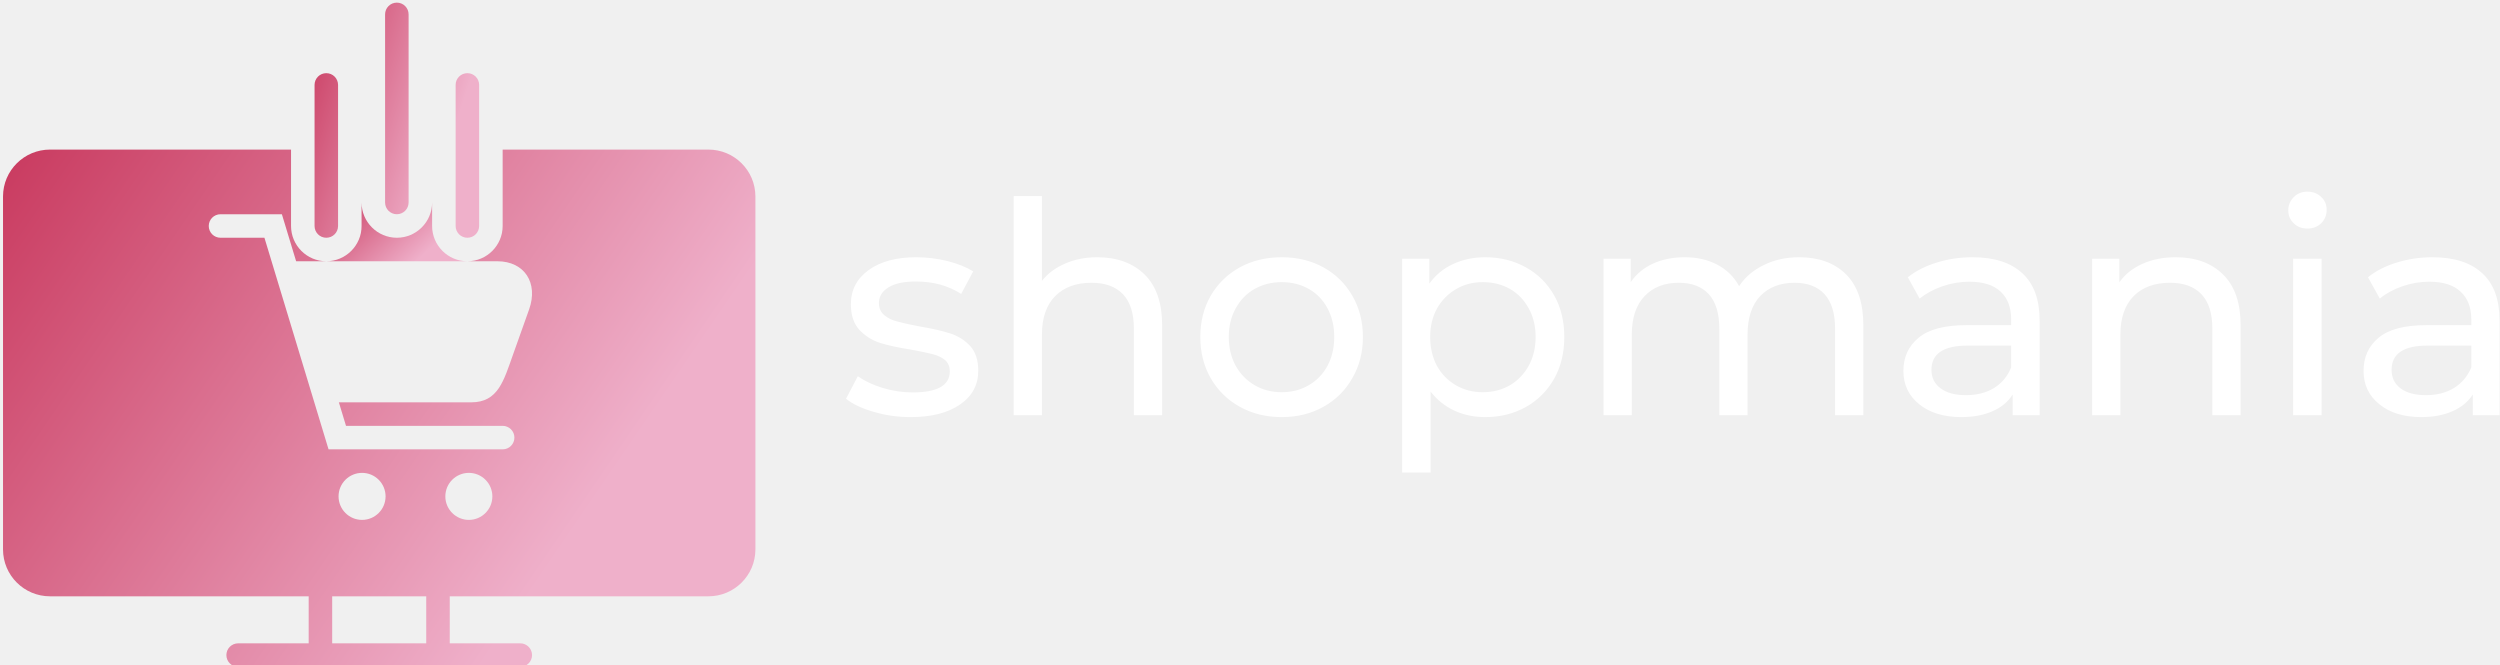
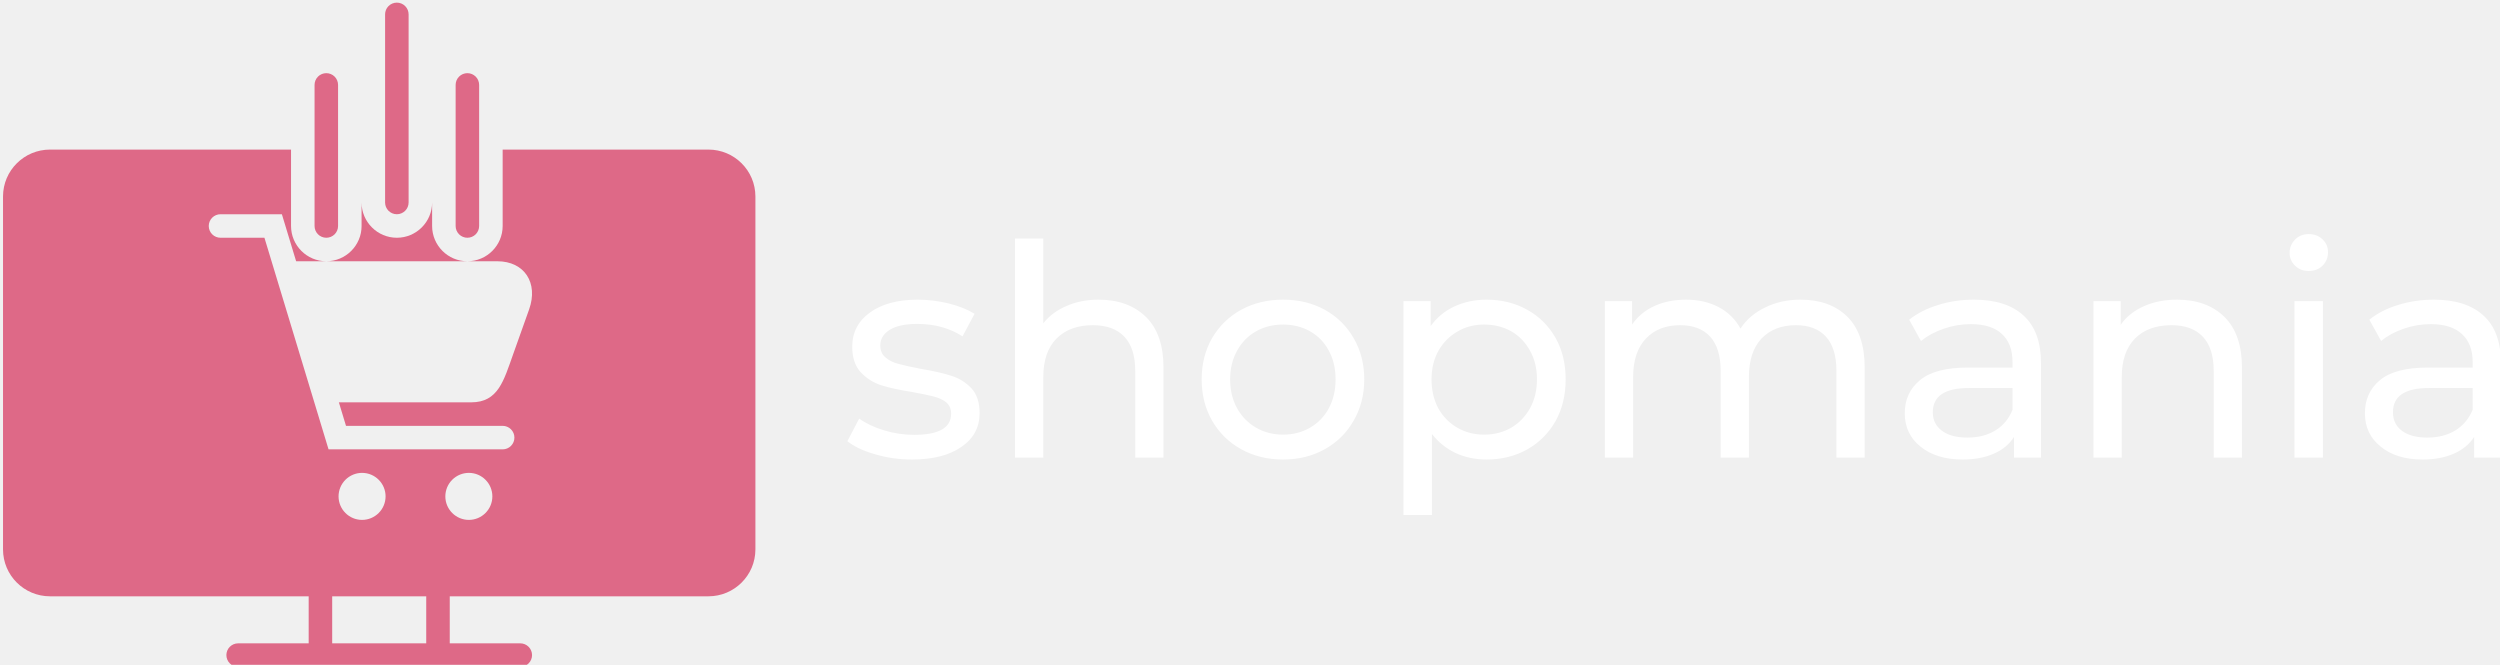
- <svg xmlns="http://www.w3.org/2000/svg" data-v-423bf9ae="" viewBox="0 0 534 142" class="iconLeft">
-   <g data-v-423bf9ae="" id="18d1b4c9-42e7-44e5-91db-1bdadbed0b6f" fill="#ffffff" transform="matrix(4.504504,0,0,4.504504,179.1796,27.6506)">
-     <path d="M3.40 13.64L3.40 13.64Q2.49 13.64 1.65 13.39L1.65 13.39L1.65 13.39Q0.81 13.15 0.34 12.77L0.34 12.77L0.90 11.70L0.90 11.70Q1.39 12.05 2.09 12.26L2.09 12.26L2.09 12.26Q2.79 12.47 3.50 12.47L3.50 12.47L3.50 12.47Q5.26 12.47 5.26 11.47L5.26 11.47L5.26 11.47Q5.26 11.13 5.03 10.93L5.03 10.93L5.03 10.93Q4.79 10.74 4.43 10.65L4.43 10.65L4.43 10.65Q4.07 10.56 3.42 10.44L3.42 10.44L3.42 10.44Q2.52 10.30 1.95 10.12L1.95 10.12L1.95 10.12Q1.39 9.94 0.98 9.51L0.98 9.51L0.98 9.51Q0.57 9.07 0.57 8.29L0.57 8.29L0.57 8.29Q0.57 7.28 1.41 6.67L1.41 6.67L1.41 6.67Q2.25 6.06 3.67 6.06L3.67 6.06L3.67 6.06Q4.41 6.06 5.15 6.24L5.15 6.24L5.15 6.24Q5.89 6.43 6.37 6.73L6.37 6.73L5.80 7.80L5.80 7.80Q4.89 7.21 3.65 7.21L3.65 7.21L3.65 7.21Q2.80 7.21 2.35 7.49L2.35 7.49L2.35 7.49Q1.90 7.77 1.90 8.23L1.90 8.23L1.90 8.23Q1.90 8.60 2.16 8.81L2.16 8.81L2.16 8.81Q2.41 9.02 2.78 9.11L2.78 9.11L2.78 9.11Q3.15 9.21 3.82 9.34L3.82 9.34L3.82 9.34Q4.72 9.49 5.27 9.67L5.27 9.67L5.27 9.67Q5.82 9.84 6.22 10.26L6.22 10.26L6.22 10.26Q6.61 10.68 6.61 11.44L6.61 11.44L6.61 11.44Q6.61 12.45 5.75 13.04L5.75 13.04L5.75 13.04Q4.89 13.64 3.40 13.64L3.40 13.64ZM12.25 6.06L12.25 6.06Q13.66 6.06 14.50 6.88L14.50 6.88L14.50 6.88Q15.33 7.70 15.33 9.28L15.33 9.28L15.33 13.55L13.99 13.55L13.99 9.44L13.99 9.44Q13.99 8.36 13.47 7.81L13.47 7.81L13.47 7.81Q12.95 7.27 11.98 7.27L11.98 7.27L11.98 7.27Q10.89 7.27 10.26 7.90L10.26 7.90L10.26 7.90Q9.63 8.54 9.63 9.73L9.63 9.73L9.63 13.55L8.29 13.55L8.29 3.16L9.63 3.16L9.63 7.18L9.63 7.18Q10.05 6.65 10.73 6.36L10.73 6.36L10.73 6.36Q11.41 6.06 12.25 6.06L12.25 6.06ZM21 13.64L21 13.64Q19.89 13.64 19.01 13.15L19.01 13.15L19.01 13.15Q18.13 12.66 17.63 11.79L17.63 11.79L17.63 11.79Q17.14 10.93 17.14 9.84L17.14 9.84L17.14 9.84Q17.14 8.75 17.63 7.89L17.63 7.89L17.63 7.89Q18.13 7.03 19.01 6.54L19.01 6.54L19.01 6.54Q19.89 6.06 21 6.06L21 6.06L21 6.06Q22.11 6.06 22.98 6.54L22.98 6.54L22.98 6.54Q23.86 7.03 24.35 7.89L24.35 7.89L24.35 7.89Q24.85 8.75 24.85 9.84L24.85 9.84L24.85 9.84Q24.85 10.93 24.35 11.79L24.35 11.79L24.35 11.79Q23.86 12.66 22.98 13.15L22.98 13.15L22.98 13.15Q22.11 13.64 21 13.64L21 13.64ZM21 12.46L21 12.46Q21.71 12.46 22.28 12.13L22.28 12.13L22.28 12.13Q22.85 11.80 23.17 11.21L23.17 11.21L23.17 11.21Q23.49 10.61 23.49 9.84L23.49 9.84L23.49 9.84Q23.49 9.07 23.17 8.48L23.17 8.48L23.17 8.48Q22.85 7.88 22.28 7.56L22.28 7.56L22.28 7.56Q21.71 7.24 21 7.24L21 7.24L21 7.24Q20.29 7.24 19.72 7.56L19.72 7.56L19.72 7.56Q19.15 7.88 18.82 8.48L18.82 8.48L18.82 8.48Q18.49 9.07 18.49 9.84L18.49 9.84L18.49 9.84Q18.49 10.61 18.82 11.21L18.82 11.21L18.82 11.21Q19.15 11.80 19.72 12.13L19.72 12.13L19.72 12.13Q20.29 12.46 21 12.46L21 12.46ZM30.65 6.06L30.65 6.06Q31.72 6.06 32.58 6.54L32.58 6.54L32.58 6.54Q33.43 7.01 33.92 7.87L33.92 7.87L33.92 7.87Q34.40 8.72 34.40 9.84L34.40 9.84L34.40 9.84Q34.40 10.96 33.92 11.82L33.92 11.82L33.92 11.82Q33.43 12.68 32.58 13.16L32.58 13.16L32.58 13.16Q31.72 13.64 30.65 13.64L30.65 13.64L30.65 13.64Q29.85 13.64 29.18 13.33L29.18 13.33L29.18 13.33Q28.52 13.02 28.06 12.43L28.06 12.43L28.06 16.27L26.71 16.27L26.71 6.13L28.00 6.13L28.00 7.31L28.00 7.31Q28.45 6.69 29.13 6.38L29.13 6.38L29.13 6.38Q29.82 6.06 30.65 6.06L30.65 6.06ZM30.53 12.46L30.53 12.46Q31.25 12.46 31.82 12.13L31.82 12.13L31.82 12.13Q32.38 11.80 32.71 11.21L32.71 11.21L32.71 11.21Q33.04 10.61 33.04 9.84L33.04 9.84L33.04 9.84Q33.04 9.07 32.71 8.48L32.71 8.48L32.71 8.48Q32.38 7.88 31.82 7.56L31.82 7.56L31.82 7.56Q31.25 7.24 30.53 7.24L30.53 7.24L30.53 7.24Q29.83 7.24 29.27 7.57L29.27 7.57L29.27 7.57Q28.70 7.90 28.37 8.48L28.37 8.48L28.37 8.48Q28.04 9.07 28.04 9.84L28.04 9.84L28.04 9.84Q28.04 10.61 28.36 11.21L28.36 11.21L28.36 11.21Q28.69 11.80 29.26 12.13L29.26 12.13L29.26 12.13Q29.83 12.46 30.53 12.46L30.53 12.46ZM45.54 6.06L45.54 6.06Q46.94 6.06 47.76 6.87L47.76 6.87L47.76 6.87Q48.58 7.69 48.58 9.28L48.58 9.28L48.58 13.55L47.24 13.55L47.24 9.44L47.24 9.44Q47.24 8.36 46.74 7.81L46.74 7.81L46.74 7.81Q46.24 7.27 45.32 7.27L45.32 7.27L45.32 7.27Q44.30 7.27 43.69 7.90L43.69 7.90L43.69 7.90Q43.09 8.54 43.09 9.73L43.09 9.73L43.09 13.55L41.75 13.55L41.75 9.44L41.75 9.44Q41.75 8.36 41.25 7.81L41.25 7.81L41.25 7.81Q40.75 7.27 39.83 7.27L39.83 7.27L39.83 7.27Q38.81 7.27 38.21 7.90L38.21 7.90L38.21 7.90Q37.60 8.54 37.60 9.73L37.60 9.73L37.60 13.55L36.26 13.55L36.26 6.13L37.55 6.13L37.55 7.24L37.55 7.24Q37.95 6.66 38.61 6.36L38.61 6.36L38.61 6.36Q39.27 6.06 40.11 6.06L40.11 6.06L40.11 6.06Q40.98 6.06 41.65 6.41L41.65 6.41L41.65 6.41Q42.32 6.76 42.69 7.43L42.69 7.43L42.69 7.43Q43.11 6.79 43.86 6.43L43.86 6.43L43.86 6.43Q44.60 6.06 45.54 6.06L45.54 6.06ZM53.76 6.06L53.76 6.06Q55.30 6.06 56.12 6.82L56.12 6.82L56.12 6.82Q56.94 7.57 56.94 9.07L56.94 9.07L56.94 13.55L55.66 13.55L55.66 12.57L55.66 12.57Q55.33 13.09 54.71 13.36L54.71 13.36L54.71 13.36Q54.08 13.64 53.23 13.64L53.23 13.64L53.23 13.64Q51.98 13.64 51.23 13.03L51.23 13.03L51.23 13.03Q50.48 12.43 50.48 11.45L50.48 11.45L50.48 11.45Q50.48 10.47 51.20 9.88L51.20 9.88L51.20 9.88Q51.91 9.28 53.47 9.28L53.47 9.28L55.59 9.28L55.59 9.02L55.59 9.02Q55.59 8.15 55.09 7.69L55.09 7.69L55.09 7.69Q54.59 7.22 53.61 7.22L53.61 7.22L53.61 7.22Q52.95 7.22 52.32 7.44L52.32 7.44L52.32 7.44Q51.69 7.66 51.25 8.02L51.25 8.02L50.69 7.01L50.69 7.01Q51.27 6.55 52.07 6.31L52.07 6.31L52.07 6.31Q52.86 6.06 53.76 6.06L53.76 6.06ZM53.45 12.60L53.45 12.60Q54.22 12.60 54.78 12.26L54.78 12.26L54.78 12.26Q55.34 11.91 55.59 11.28L55.59 11.28L55.59 10.25L53.52 10.25L53.52 10.25Q51.81 10.25 51.81 11.40L51.81 11.40L51.81 11.40Q51.81 11.96 52.25 12.28L52.25 12.28L52.25 12.28Q52.68 12.60 53.45 12.60L53.45 12.60ZM63.39 6.06L63.39 6.06Q64.81 6.06 65.64 6.88L65.64 6.88L65.64 6.88Q66.47 7.70 66.47 9.28L66.47 9.28L66.47 13.55L65.13 13.55L65.13 9.44L65.13 9.44Q65.13 8.36 64.61 7.81L64.61 7.81L64.61 7.81Q64.09 7.27 63.13 7.27L63.13 7.27L63.13 7.27Q62.03 7.27 61.40 7.90L61.40 7.90L61.40 7.90Q60.77 8.54 60.77 9.73L60.77 9.73L60.77 13.55L59.43 13.55L59.43 6.13L60.72 6.13L60.72 7.25L60.72 7.25Q61.12 6.68 61.82 6.37L61.82 6.37L61.82 6.37Q62.51 6.06 63.39 6.06L63.39 6.06ZM68.96 13.55L68.96 6.13L70.31 6.13L70.31 13.55L68.96 13.55ZM69.64 4.70L69.64 4.70Q69.24 4.70 68.99 4.45L68.99 4.45L68.99 4.45Q68.73 4.20 68.73 3.84L68.73 3.84L68.73 3.84Q68.73 3.47 68.99 3.21L68.99 3.21L68.99 3.21Q69.24 2.95 69.64 2.95L69.64 2.95L69.64 2.95Q70.03 2.95 70.29 3.20L70.29 3.20L70.29 3.20Q70.55 3.44 70.55 3.81L70.55 3.81L70.55 3.81Q70.55 4.19 70.29 4.45L70.29 4.45L70.29 4.45Q70.03 4.70 69.64 4.70L69.64 4.70ZM75.57 6.06L75.57 6.06Q77.11 6.06 77.93 6.82L77.93 6.82L77.93 6.82Q78.75 7.57 78.75 9.07L78.75 9.07L78.75 13.55L77.48 13.55L77.48 12.57L77.48 12.57Q77.14 13.09 76.52 13.36L76.52 13.36L76.52 13.36Q75.89 13.64 75.04 13.64L75.04 13.64L75.04 13.64Q73.79 13.64 73.05 13.03L73.05 13.03L73.05 13.03Q72.30 12.43 72.30 11.45L72.30 11.45L72.30 11.45Q72.30 10.47 73.01 9.88L73.01 9.88L73.01 9.88Q73.72 9.28 75.28 9.28L75.28 9.28L77.41 9.28L77.41 9.02L77.41 9.02Q77.41 8.15 76.90 7.69L76.90 7.69L76.90 7.69Q76.40 7.22 75.42 7.22L75.42 7.22L75.42 7.22Q74.76 7.22 74.13 7.44L74.13 7.44L74.13 7.44Q73.50 7.66 73.07 8.02L73.07 8.02L72.51 7.01L72.51 7.01Q73.08 6.55 73.88 6.31L73.88 6.31L73.88 6.31Q74.68 6.06 75.57 6.06L75.57 6.06ZM75.26 12.60L75.26 12.60Q76.03 12.60 76.59 12.26L76.59 12.26L76.59 12.26Q77.15 11.91 77.41 11.28L77.41 11.28L77.41 10.25L75.33 10.25L75.33 10.25Q73.63 10.25 73.63 11.40L73.63 11.40L73.63 11.40Q73.63 11.96 74.06 12.28L74.06 12.28L74.06 12.28Q74.49 12.60 75.26 12.60L75.26 12.60Z" />
+ <svg xmlns="http://www.w3.org/2000/svg" width="534" height="142" viewBox="0 0 534 142" fill="none">
+   <g clip-path="url(#clip0_4_95)">
+     <path d="M194.784 98.153C192.051 98.153 189.423 97.778 186.901 97.027C184.378 96.306 182.411 95.375 181 94.234L183.523 89.414C184.994 90.466 186.781 91.306 188.883 91.937C190.985 92.568 193.102 92.883 195.234 92.883C200.52 92.883 203.162 91.381 203.162 88.378C203.162 87.357 202.817 86.546 202.126 85.946C201.405 85.375 200.505 84.955 199.423 84.685C198.342 84.414 196.826 84.099 194.874 83.739C192.171 83.318 189.964 82.838 188.252 82.297C186.571 81.757 185.114 80.841 183.883 79.549C182.652 78.228 182.036 76.396 182.036 74.054C182.036 71.021 183.297 68.589 185.82 66.757C188.342 64.925 191.736 64.009 196 64.009C198.222 64.009 200.444 64.279 202.667 64.82C204.889 65.39 206.721 66.126 208.162 67.027L205.595 71.847C202.862 70.075 199.634 69.189 195.91 69.189C193.357 69.189 191.405 69.61 190.054 70.45C188.703 71.291 188.027 72.402 188.027 73.784C188.027 74.895 188.417 75.766 189.198 76.396C189.949 77.027 190.88 77.478 191.991 77.748C193.102 78.048 194.664 78.393 196.676 78.784C199.378 79.234 201.556 79.73 203.207 80.27C204.859 80.781 206.285 81.667 207.486 82.928C208.658 84.189 209.243 85.961 209.243 88.243C209.243 91.276 207.952 93.679 205.369 95.45C202.787 97.252 199.258 98.153 194.784 98.153ZM234.649 64.009C238.883 64.009 242.261 65.24 244.784 67.703C247.276 70.165 248.523 73.769 248.523 78.513V97.748H242.486V79.234C242.486 75.991 241.706 73.543 240.144 71.892C238.583 70.27 236.345 69.46 233.432 69.46C230.159 69.46 227.577 70.405 225.685 72.297C223.793 74.219 222.847 76.967 222.847 80.54V97.748H216.811V50.946H222.847V69.054C224.108 67.463 225.76 66.231 227.802 65.36C229.844 64.46 232.126 64.009 234.649 64.009ZM274.063 98.153C270.73 98.153 267.742 97.417 265.099 95.946C262.456 94.475 260.384 92.432 258.883 89.82C257.411 87.237 256.676 84.309 256.676 81.036C256.676 77.763 257.411 74.835 258.883 72.252C260.384 69.67 262.456 67.643 265.099 66.171C267.742 64.73 270.73 64.009 274.063 64.009C277.396 64.009 280.369 64.73 282.982 66.171C285.625 67.643 287.682 69.67 289.153 72.252C290.655 74.835 291.405 77.763 291.405 81.036C291.405 84.309 290.655 87.237 289.153 89.82C287.682 92.432 285.625 94.475 282.982 95.946C280.369 97.417 277.396 98.153 274.063 98.153ZM274.063 92.838C276.195 92.838 278.117 92.342 279.829 91.351C281.541 90.36 282.877 88.979 283.838 87.207C284.799 85.405 285.279 83.348 285.279 81.036C285.279 78.724 284.799 76.682 283.838 74.91C282.877 73.108 281.541 71.727 279.829 70.766C278.117 69.805 276.195 69.324 274.063 69.324C271.931 69.324 270.009 69.805 268.297 70.766C266.586 71.727 265.234 73.108 264.243 74.91C263.252 76.682 262.757 78.724 262.757 81.036C262.757 83.348 263.252 85.405 264.243 87.207C265.234 88.979 266.586 90.36 268.297 91.351C270.009 92.342 271.931 92.838 274.063 92.838ZM317.532 64.009C320.745 64.009 323.643 64.73 326.225 66.171C328.778 67.583 330.79 69.58 332.261 72.162C333.703 74.715 334.423 77.673 334.423 81.036C334.423 84.399 333.703 87.372 332.261 89.955C330.79 92.537 328.778 94.549 326.225 95.991C323.643 97.432 320.745 98.153 317.532 98.153C315.129 98.153 312.922 97.688 310.91 96.757C308.928 95.826 307.246 94.475 305.865 92.703V110H299.784V64.324H305.595V69.64C306.946 67.778 308.643 66.381 310.685 65.45C312.757 64.49 315.039 64.009 317.532 64.009ZM316.991 92.838C319.153 92.838 321.09 92.342 322.802 91.351C324.483 90.36 325.82 88.979 326.811 87.207C327.802 85.405 328.297 83.348 328.297 81.036C328.297 78.724 327.802 76.682 326.811 74.91C325.82 73.108 324.483 71.727 322.802 70.766C321.09 69.805 319.153 69.324 316.991 69.324C314.889 69.324 312.997 69.82 311.315 70.811C309.604 71.802 308.252 73.168 307.261 74.91C306.27 76.682 305.775 78.724 305.775 81.036C305.775 83.348 306.255 85.405 307.216 87.207C308.207 88.979 309.559 90.36 311.27 91.351C312.982 92.342 314.889 92.838 316.991 92.838ZM384.604 64.009C388.808 64.009 392.141 65.225 394.604 67.658C397.066 70.12 398.297 73.739 398.297 78.513V97.748H392.261V79.234C392.261 75.991 391.511 73.543 390.009 71.892C388.508 70.27 386.375 69.46 383.613 69.46C380.55 69.46 378.102 70.405 376.27 72.297C374.468 74.219 373.568 76.967 373.568 80.54V97.748H367.532V79.234C367.532 75.991 366.781 73.543 365.279 71.892C363.778 70.27 361.646 69.46 358.883 69.46C355.82 69.46 353.387 70.405 351.586 72.297C349.754 74.219 348.838 76.967 348.838 80.54V97.748H342.802V64.324H348.613V69.324C349.814 67.583 351.405 66.261 353.387 65.36C355.369 64.46 357.622 64.009 360.144 64.009C362.757 64.009 365.069 64.534 367.081 65.586C369.093 66.637 370.655 68.168 371.766 70.18C373.027 68.258 374.784 66.757 377.036 65.676C379.258 64.565 381.781 64.009 384.604 64.009ZM421.631 64.009C426.255 64.009 429.799 65.15 432.261 67.432C434.724 69.685 435.955 73.063 435.955 77.568V97.748H430.189V93.333C429.198 94.895 427.772 96.081 425.91 96.892C424.018 97.733 421.796 98.153 419.243 98.153C415.489 98.153 412.486 97.237 410.234 95.405C407.982 93.604 406.856 91.231 406.856 88.288C406.856 85.345 407.937 82.988 410.099 81.216C412.231 79.414 415.64 78.513 420.324 78.513H429.874V77.342C429.874 74.73 429.123 72.733 427.622 71.351C426.12 69.94 423.898 69.234 420.955 69.234C418.973 69.234 417.036 69.565 415.144 70.225C413.252 70.886 411.646 71.757 410.324 72.838L407.802 68.288C409.544 66.907 411.616 65.856 414.018 65.135C416.39 64.384 418.928 64.009 421.631 64.009ZM420.234 93.469C422.547 93.469 424.544 92.958 426.225 91.937C427.907 90.886 429.123 89.414 429.874 87.522V82.883H420.55C415.414 82.883 412.847 84.61 412.847 88.063C412.847 89.745 413.508 91.066 414.829 92.027C416.12 92.988 417.922 93.469 420.234 93.469ZM465.009 64.009C469.273 64.009 472.652 65.24 475.144 67.703C477.637 70.165 478.883 73.769 478.883 78.513V97.748H472.847V79.234C472.847 75.991 472.066 73.543 470.505 71.892C468.943 70.27 466.721 69.46 463.838 69.46C460.535 69.46 457.937 70.405 456.045 72.297C454.153 74.219 453.207 76.967 453.207 80.54V97.748H447.171V64.324H452.982V69.369C454.183 67.658 455.835 66.336 457.937 65.405C460.009 64.475 462.366 64.009 465.009 64.009ZM490.099 97.748V64.324H496.18V97.748H490.099ZM493.162 57.883C491.961 57.883 490.985 57.508 490.234 56.757C489.453 56.006 489.063 55.09 489.063 54.009C489.063 52.898 489.453 51.952 490.234 51.171C490.985 50.39 491.961 50 493.162 50C494.333 50 495.309 50.375 496.09 51.126C496.871 51.847 497.261 52.763 497.261 53.874C497.261 55.015 496.871 55.976 496.09 56.757C495.309 57.508 494.333 57.883 493.162 57.883ZM519.874 64.009C524.499 64.009 528.042 65.15 530.505 67.432C532.967 69.685 534.198 73.063 534.198 77.568V97.748H528.478V93.333C527.457 94.895 526.015 96.081 524.153 96.892C522.261 97.733 520.039 98.153 517.487 98.153C513.733 98.153 510.745 97.237 508.523 95.405C506.27 93.604 505.144 91.231 505.144 88.288C505.144 85.345 506.21 82.988 508.342 81.216C510.475 79.414 513.883 78.513 518.568 78.513H528.162V77.342C528.162 74.73 527.396 72.733 525.865 71.351C524.363 69.94 522.141 69.234 519.198 69.234C517.216 69.234 515.279 69.565 513.387 70.225C511.496 70.886 509.904 71.757 508.613 72.838L506.09 68.288C507.802 66.907 509.859 65.856 512.261 65.135C514.664 64.384 517.201 64.009 519.874 64.009ZM518.478 93.469C520.79 93.469 522.787 92.958 524.468 91.937C526.15 90.886 527.381 89.414 528.162 87.522V82.883H518.793C513.688 82.883 511.135 84.61 511.135 88.063C511.135 89.745 511.781 91.066 513.072 92.027C514.363 92.988 516.165 93.469 518.478 93.469Z" fill="white" />
+     <path d="M10.689 127.372H65.933V137.417H50.867C50.201 137.417 49.562 137.681 49.091 138.152C48.62 138.623 48.355 139.262 48.355 139.928C48.355 140.594 48.62 141.232 49.091 141.703C49.562 142.174 50.201 142.439 50.867 142.439H111.133C111.799 142.439 112.438 142.174 112.909 141.703C113.38 141.232 113.644 140.594 113.644 139.928C113.644 139.262 113.38 138.623 112.909 138.152C112.438 137.681 111.799 137.417 111.133 137.417H96.067V127.372H151.311C156.858 127.372 161.356 122.885 161.356 117.35V41.971C161.356 36.436 156.858 31.95 151.311 31.95H107.367V48.272C107.367 52.426 103.987 55.806 99.833 55.806H106.235C112.006 55.806 115.043 60.416 113.015 66.104L109.617 75.641C107.59 81.329 106.415 85.939 100.644 85.939H72.383L73.905 90.961H107.367C108.033 90.961 108.671 91.226 109.142 91.697C109.613 92.168 109.878 92.806 109.878 93.472C109.878 94.138 109.613 94.777 109.142 95.248C108.671 95.719 108.033 95.983 107.367 95.983H70.178L56.483 50.783H47.1C46.434 50.783 45.795 50.519 45.324 50.048C44.853 49.577 44.589 48.938 44.589 48.272C44.589 47.606 44.853 46.968 45.324 46.497C45.795 46.026 46.434 45.761 47.1 45.761H60.209L63.253 55.806H69.7C65.547 55.806 62.167 52.426 62.167 48.272V31.95H10.689C5.142 31.95 0.644 36.436 0.644 41.971V117.349C0.644 122.885 5.142 127.372 10.689 127.372ZM100.147 101.006C102.921 101.006 105.169 103.259 105.169 106.03C105.169 108.796 102.921 111.05 100.147 111.05C97.374 111.05 95.125 108.796 95.125 106.03C95.125 104.698 95.654 103.421 96.596 102.479C97.538 101.536 98.815 101.007 100.147 101.006ZM77.338 101.006C80.112 101.006 82.36 103.259 82.36 106.03C82.358 107.362 81.829 108.638 80.887 109.579C79.945 110.52 78.669 111.049 77.338 111.05C74.564 111.05 72.315 108.796 72.315 106.03C72.316 104.698 72.845 103.421 73.787 102.479C74.728 101.536 76.005 101.007 77.338 101.006ZM70.956 127.372H91.044V137.417H70.956V127.372Z" fill="#DE6987" />
+     <path d="M92.3 48.272V43.25C92.3 47.403 88.92 50.783 84.767 50.783C80.613 50.783 77.233 47.403 77.233 43.25V48.272C77.233 52.426 73.853 55.806 69.7 55.806H99.833C95.68 55.806 92.3 52.426 92.3 48.272Z" fill="#DE6987" />
+     <path d="M82.255 3.072V43.25C82.255 43.916 82.52 44.555 82.991 45.026C83.462 45.496 84.101 45.761 84.767 45.761C85.433 45.761 86.071 45.496 86.542 45.026C87.013 44.555 87.278 43.916 87.278 43.25V3.072C87.278 2.406 87.013 1.768 86.542 1.297C86.071 0.826 85.433 0.561 84.767 0.561C84.101 0.561 83.462 0.826 82.991 1.297C82.52 1.768 82.255 2.406 82.255 3.072ZM97.322 18.139V48.272C97.322 48.938 97.587 49.577 98.058 50.048C98.529 50.519 99.167 50.783 99.833 50.783C100.499 50.783 101.138 50.519 101.609 50.048C102.08 49.577 102.344 48.938 102.344 48.272V18.139C102.344 17.473 102.08 16.834 101.609 16.363C101.138 15.892 100.499 15.628 99.833 15.628C99.167 15.628 98.529 15.892 98.058 16.363C97.587 16.834 97.322 17.473 97.322 18.139ZM67.189 18.139V48.272C67.189 48.938 67.453 49.577 67.924 50.048C68.395 50.519 69.034 50.783 69.7 50.783C70.366 50.783 71.005 50.519 71.476 50.048C71.947 49.577 72.211 48.938 72.211 48.272V18.139C72.211 17.473 71.947 16.834 71.476 16.363C71.005 15.892 70.366 15.628 69.7 15.628C69.034 15.628 68.395 15.892 67.924 16.363C67.453 16.834 67.189 17.473 67.189 18.139Z" fill="#DE6987" />
  </g>
-   <defs data-v-423bf9ae="">
-     <linearGradient data-v-423bf9ae="" gradientTransform="rotate(25)" id="edf2a3cf-6fed-435b-8c6b-916cfc069e41" x1="0%" y1="0%" x2="100%" y2="0%">
-       <stop data-v-423bf9ae="" offset="0%" style="stop-color: rgb(201, 58, 95); stop-opacity: 1;" />
-       <stop data-v-423bf9ae="" offset="100%" style="stop-color: rgb(239, 176, 202); stop-opacity: 1;" />
-     </linearGradient>
+   <defs>
+     <clipPath id="clip0_4_95">
+       <rect width="534" height="142" fill="white" />
+     </clipPath>
  </defs>
-   <g data-v-423bf9ae="" id="962c6566-231c-4e8d-abc4-90175074b497" transform="matrix(1.255556,0,0,1.255556,0.6444444,-8.855556)" stroke="none" fill="url(#edf2a3cf-6fed-435b-8c6b-916cfc069e41)">
-     <path d="M8 108.5h44v8H40a2 2 0 0 0 0 4h48a2 2 0 0 0 0-4H76v-8h44c4.418 0 8-3.574 8-7.982V40.481c0-4.408-3.582-7.981-8-7.981H85v13c0 3.308-2.692 6-6 6h5.099c4.596 0 7.015 3.672 5.4 8.202l-2.707 7.596c-1.614 4.53-2.55 8.202-7.146 8.202H57.137l1.212 4H85a2 2 0 0 1 0 4H55.381l-10.908-36H37a2 2 0 0 1 0-4h10.441l2.424 8H55c-3.308 0-6-2.692-6-6v-13H8c-4.418 0-8 3.573-8 7.981v60.036c0 4.409 3.582 7.983 8 7.983zm71.25-21c2.209 0 4 1.795 4 4.002 0 2.203-1.791 3.998-4 3.998s-4-1.795-4-3.998a4.003 4.003 0 0 1 4-4.002zm-18.167 0c2.21 0 4 1.795 4 4.002a4.002 4.002 0 0 1-4 3.998c-2.209 0-4-1.795-4-3.998a4.003 4.003 0 0 1 4-4.002zM56 108.5h16v8H56v-8z" />
-     <path d="M73 45.5v-4c0 3.308-2.692 6-6 6s-6-2.692-6-6v4c0 3.308-2.692 6-6 6h24c-3.308 0-6-2.692-6-6z" />
-     <path d="M65 9.5v32a2 2 0 0 0 4 0v-32a2 2 0 0 0-4 0zM77 21.5v24a2 2 0 0 0 4 0v-24a2 2 0 0 0-4 0zM53 21.5v24a2 2 0 0 0 4 0v-24a2 2 0 0 0-4 0z" />
-   </g>
</svg>
